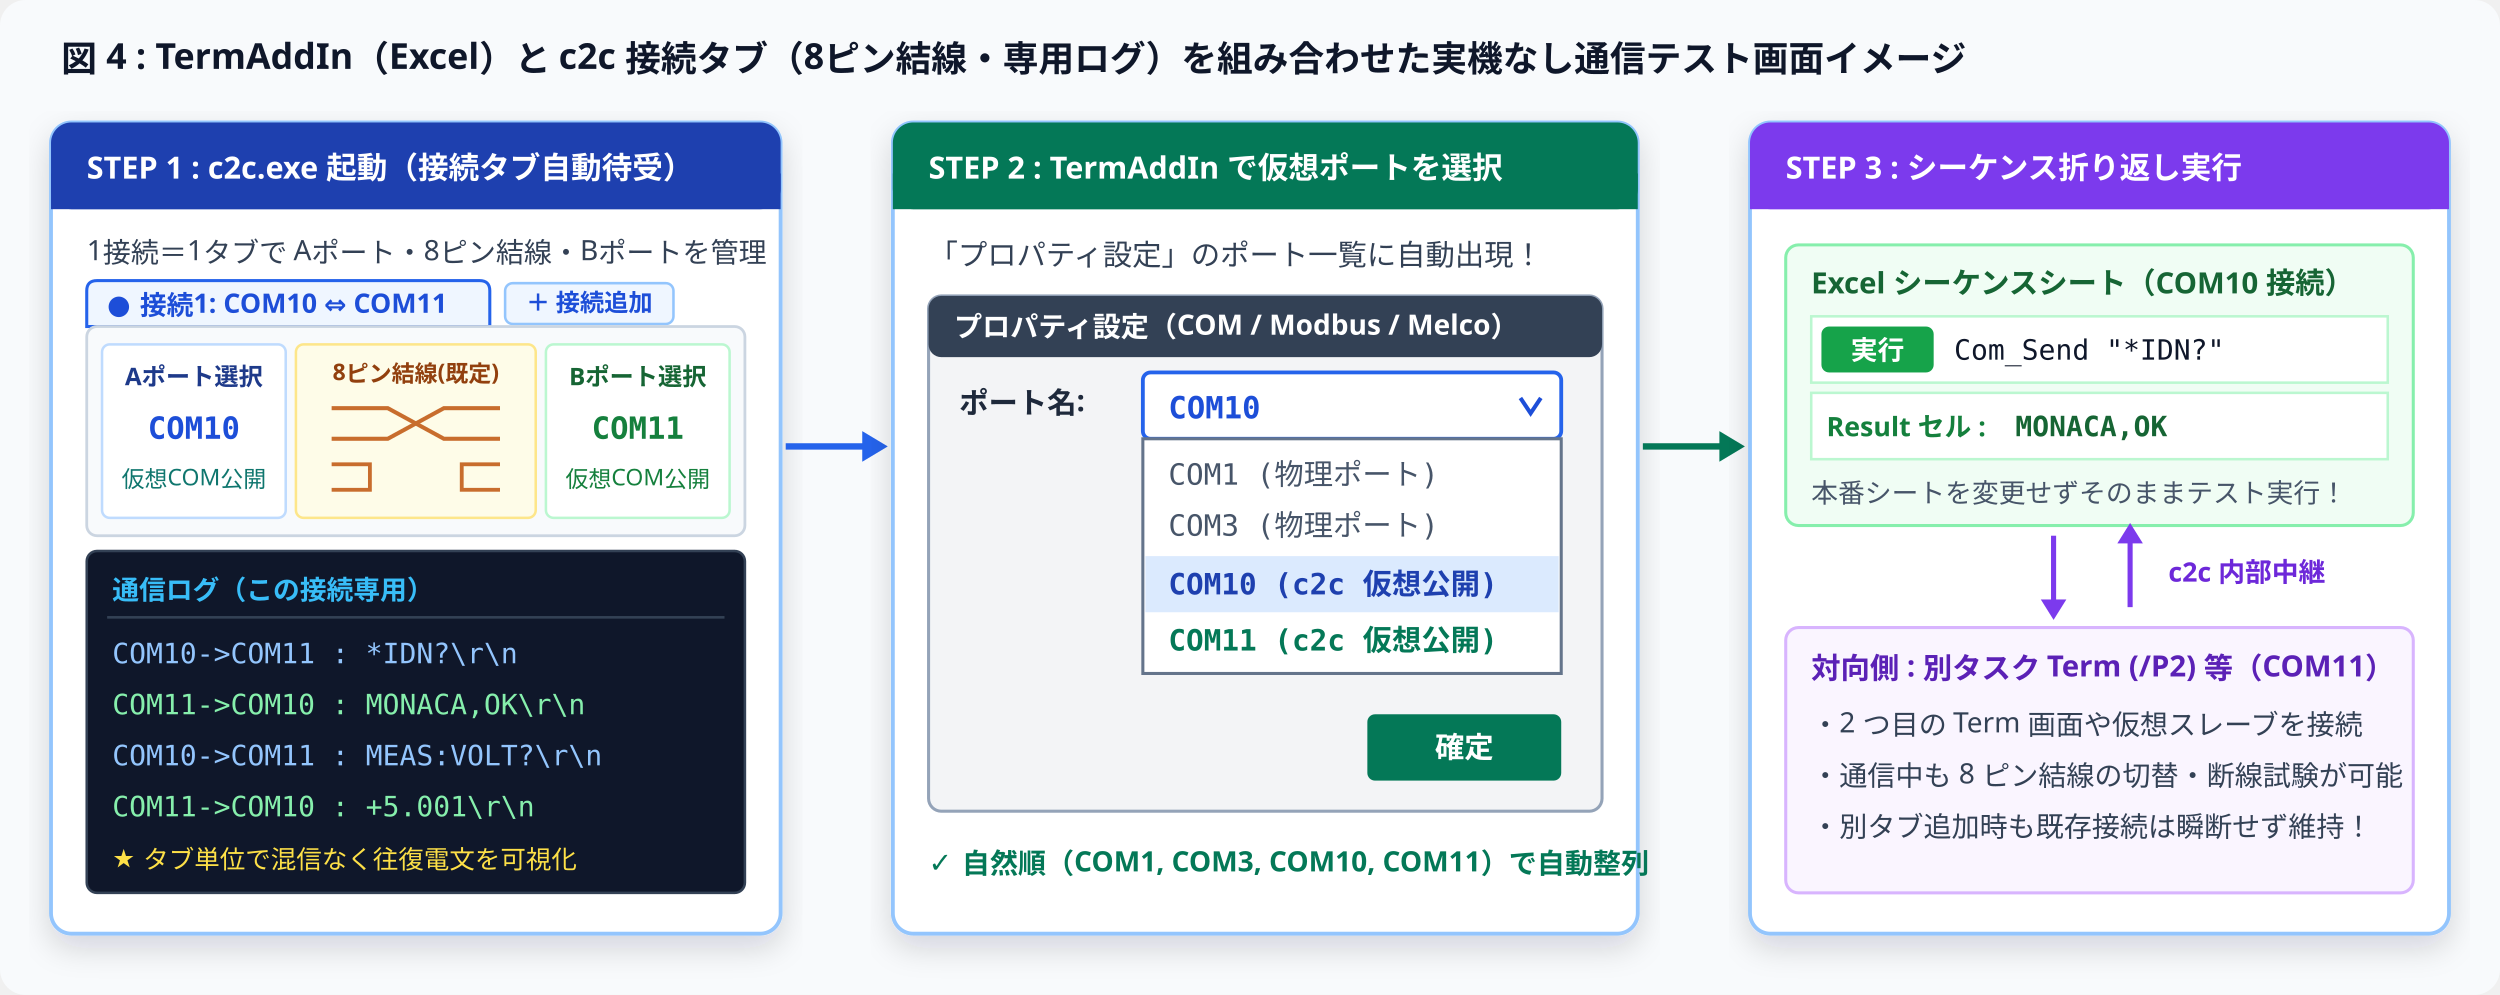
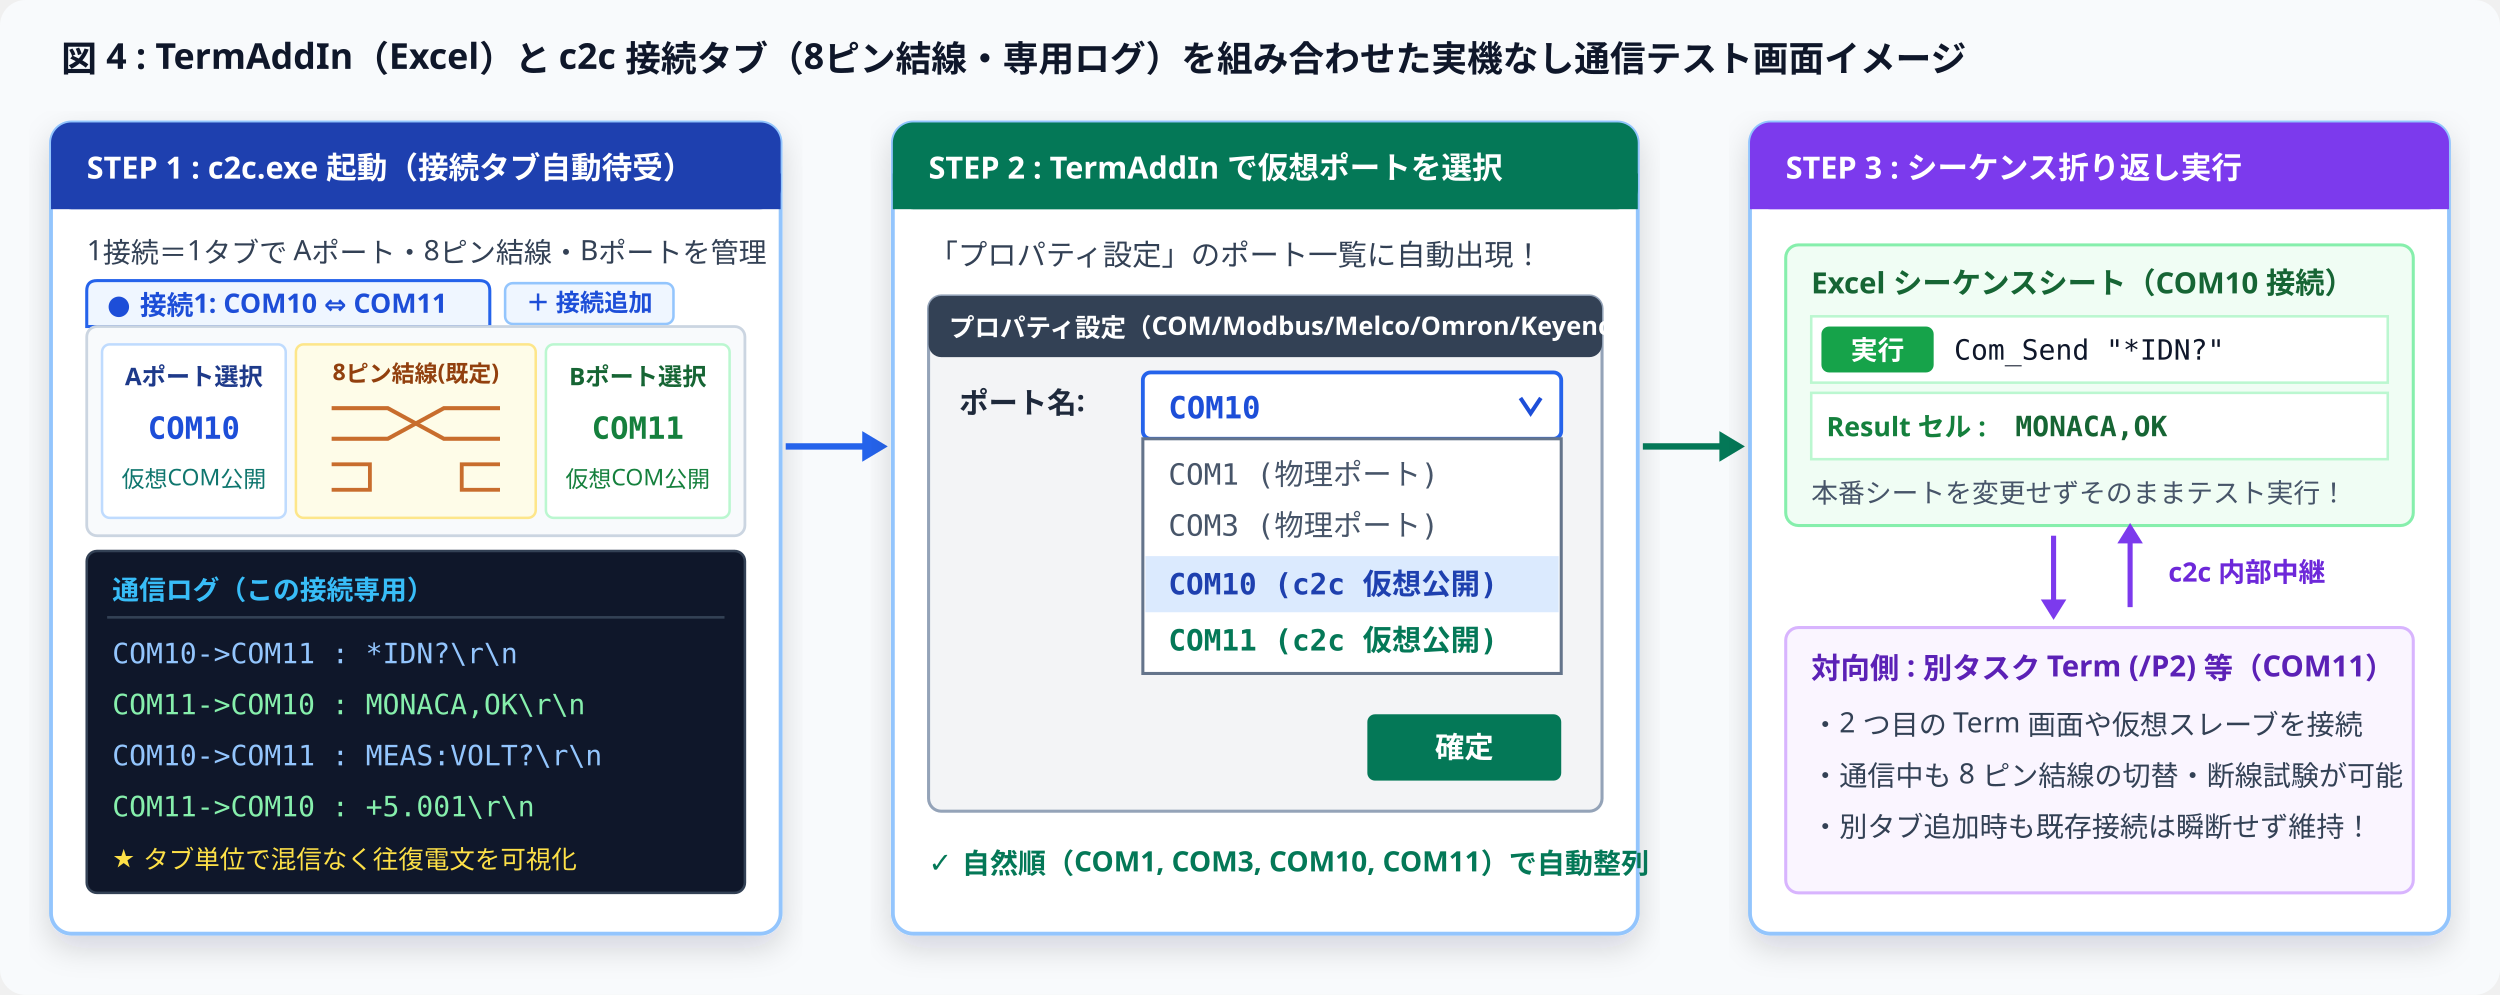
<svg xmlns="http://www.w3.org/2000/svg" width="980" height="390" viewBox="0 0 980 390">
  <defs>
    <filter id="boxShadow" x="-3%" y="-3%" width="106%" height="110%">
      <feDropShadow dx="0" dy="5" stdDeviation="6" flood-color="#0F172A" flood-opacity="0.15" />
    </filter>
    <style>
      .ui { font-family: 'Yu Gothic UI', 'Meiryo UI', 'Segoe UI', sans-serif; }
      .mono { font-family: 'Consolas', 'BIZ UDGothic', 'MS Gothic', monospace; }
      .step-txt { font-family: 'Yu Gothic UI', 'Meiryo UI', sans-serif; font-size: 12px; font-weight: 700; fill: #FFFFFF; }
    </style>
  </defs>
  <rect x="0" y="0" width="980" height="390" fill="#F8FAFC" rx="10" />
  <text x="24" y="28" class="ui" font-size="14" font-weight="700" fill="#0F172A">図 4 : TermAddIn（Excel）と c2c 接続タブ（8ピン結線・専用ログ）を組み合わせた実機なし通信テスト画面イメージ</text>
  <g filter="url(#boxShadow)">
    <rect x="20" y="48" width="286" height="318" rx="8" fill="#FFFFFF" stroke="#93C5FD" stroke-width="1.5" />
  </g>
  <rect x="20" y="48" width="286" height="34" rx="8" fill="#1E40AF" />
  <rect x="20" y="68" width="286" height="14" fill="#1E40AF" />
  <text x="34" y="70" class="step-txt">STEP 1 : c2c.exe 起動（接続タブ自動待受）</text>
  <text x="34" y="102" class="ui" font-size="11" fill="#334155">1接続＝1タブで Aポート・8ピン結線・Bポートを管理</text>
  <path d="M 34 128 L 34 114 Q 34 110 38 110 L 188 110 Q 192 110 192 114 L 192 128 Z" fill="#EFF6FF" stroke="#2563EB" stroke-width="1.2" />
  <text x="42" y="123" class="ui" font-size="10.5" font-weight="700" fill="#1D4ED8">● 接続1: COM10 ⇔ COM11</text>
  <rect x="198" y="111" width="66" height="16" rx="3" fill="#EFF6FF" stroke="#93C5FD" stroke-width="1" />
  <text x="231" y="122" class="ui" font-size="9.5" font-weight="700" fill="#1D4ED8" text-anchor="middle">＋ 接続追加</text>
  <rect x="34" y="128" width="258" height="82" rx="4" fill="#F8FAFC" stroke="#CBD5E1" stroke-width="1.1" />
  <rect x="40" y="135" width="72" height="68" rx="3" fill="#FFFFFF" stroke="#BFDBFE" stroke-width="1" />
  <text x="76" y="151" class="ui" font-size="9.5" font-weight="700" fill="#1E3A8A" text-anchor="middle">Aポート選択</text>
  <text x="76" y="172" class="mono" font-size="12" font-weight="700" fill="#1D4ED8" text-anchor="middle">COM10</text>
  <text x="76" y="191" class="ui" font-size="9" fill="#0F766E" text-anchor="middle">仮想COM公開</text>
  <rect x="116" y="135" width="94" height="68" rx="3" fill="#FEFCE8" stroke="#FDE68A" stroke-width="1" />
  <text x="163" y="149" class="ui" font-size="9" font-weight="700" fill="#92400E" text-anchor="middle">8ピン結線(既定)</text>
  <polyline points="130,160 152,160 174,172 196,172" fill="none" stroke="#C86D2D" stroke-width="1.6" />
  <polyline points="130,172 152,172 174,160 196,160" fill="none" stroke="#C86D2D" stroke-width="1.6" />
  <polyline points="130,182 145,182 145,192 130,192" fill="none" stroke="#C86D2D" stroke-width="1.5" />
  <polyline points="196,182 181,182 181,192 196,192" fill="none" stroke="#C86D2D" stroke-width="1.5" />
  <rect x="214" y="135" width="72" height="68" rx="3" fill="#FFFFFF" stroke="#BBF7D0" stroke-width="1" />
  <text x="250" y="151" class="ui" font-size="9.5" font-weight="700" fill="#166534" text-anchor="middle">Bポート選択</text>
  <text x="250" y="172" class="mono" font-size="12" font-weight="700" fill="#15803D" text-anchor="middle">COM11</text>
  <text x="250" y="191" class="ui" font-size="9" fill="#15803D" text-anchor="middle">仮想COM公開</text>
  <rect x="34" y="216" width="258" height="134" rx="4" fill="#0F172A" stroke="#334155" stroke-width="1" />
  <text x="44" y="235" class="ui" font-size="10.5" font-weight="700" fill="#38BDF8">通信ログ（この接続専用）</text>
  <line x1="42" y1="242" x2="284" y2="242" stroke="#334155" stroke-width="1" />
  <text x="44" y="260" class="mono" font-size="11" fill="#93C5FD">COM10-&gt;COM11 : *IDN?\r\n</text>
  <text x="44" y="280" class="mono" font-size="11" fill="#86EFAC">COM11-&gt;COM10 : MONACA,OK\r\n</text>
  <text x="44" y="300" class="mono" font-size="11" fill="#93C5FD">COM10-&gt;COM11 : MEAS:VOLT?\r\n</text>
  <text x="44" y="320" class="mono" font-size="11" fill="#86EFAC">COM11-&gt;COM10 : +5.001\r\n</text>
  <text x="44" y="340" class="ui" font-size="10" fill="#FDE047">★ タブ単位で混信なく往復電文を可視化</text>
  <path d="M 308 175 L 340 175" stroke="#2563EB" stroke-width="2.5" />
  <polygon points="338,169 348,175 338,181" fill="#2563EB" />
  <g filter="url(#boxShadow)">
    <rect x="350" y="48" width="292" height="318" rx="8" fill="#FFFFFF" stroke="#93C5FD" stroke-width="1.5" />
  </g>
  <rect x="350" y="48" width="292" height="34" rx="8" fill="#047857" />
  <rect x="350" y="68" width="292" height="14" fill="#047857" />
  <text x="364" y="70" class="step-txt">STEP 2 : TermAddIn で仮想ポートを選択</text>
  <text x="364" y="104" class="ui" font-size="11.5" fill="#334155">「プロパティ設定」のポート一覧に自動出現！</text>
  <rect x="364" y="116" width="264" height="202" rx="5" fill="#F3F4F6" stroke="#94A3B8" stroke-width="1.2" />
  <rect x="364" y="116" width="264" height="24" rx="5" fill="#334155" />
-   <text x="374" y="132" class="ui" font-size="11" font-weight="700" fill="#FFFFFF">プロパティ設定（COM / Modbus / Melco）</text>
+   <text x="372" y="132" class="ui" font-size="10" font-weight="700" fill="#FFFFFF">プロパティ設定（COM/Modbus/Melco/Omron/Keyence）</text>
  <text x="376" y="162" class="ui" font-size="11.5" font-weight="600" fill="#1E293B">ポート名:</text>
  <rect x="448" y="146" width="164" height="26" rx="3" fill="#FFFFFF" stroke="#2563EB" stroke-width="1.5" />
  <text x="458" y="164" class="mono" font-size="12" font-weight="700" fill="#1D4ED8">COM10</text>
  <path d="M 596 156 L 600 162 L 604 156" stroke="#1D4ED8" stroke-width="1.6" fill="none" />
  <rect x="448" y="172" width="164" height="92" fill="#FFFFFF" stroke="#64748B" stroke-width="1.2" />
  <text x="458" y="190" class="mono" font-size="11.5" fill="#475569">COM1  (物理ポート)</text>
  <text x="458" y="210" class="mono" font-size="11.5" fill="#475569">COM3  (物理ポート)</text>
  <rect x="449" y="218" width="162" height="22" fill="#DBEAFE" />
  <text x="458" y="233" class="mono" font-size="11.5" font-weight="700" fill="#1E40AF">COM10 (c2c 仮想公開)</text>
  <text x="458" y="255" class="mono" font-size="11.5" font-weight="700" fill="#047857">COM11 (c2c 仮想公開)</text>
  <rect x="536" y="280" width="76" height="26" rx="3" fill="#047857" />
  <text x="574" y="297" class="ui" font-size="11.5" font-weight="700" fill="#FFFFFF" text-anchor="middle">確定</text>
  <text x="364" y="342" class="ui" font-size="11" fill="#047857" font-weight="700">✓ 自然順（COM1, COM3, COM10, COM11）で自動整列</text>
  <path d="M 644 175 L 676 175" stroke="#047857" stroke-width="2.5" />
  <polygon points="674,169 684,175 674,181" fill="#047857" />
  <g filter="url(#boxShadow)">
    <rect x="686" y="48" width="274" height="318" rx="8" fill="#FFFFFF" stroke="#93C5FD" stroke-width="1.5" />
  </g>
  <rect x="686" y="48" width="274" height="34" rx="8" fill="#7C3AED" />
  <rect x="686" y="68" width="274" height="14" fill="#7C3AED" />
  <text x="700" y="70" class="step-txt">STEP 3 : シーケンス折り返し実行</text>
  <rect x="700" y="96" width="246" height="110" rx="5" fill="#F0FDF4" stroke="#86EFAC" stroke-width="1.2" />
  <text x="710" y="115" class="ui" font-size="11.5" font-weight="700" fill="#166534">Excel シーケンスシート（COM10 接続）</text>
  <rect x="710" y="124" width="226" height="26" fill="#FFFFFF" stroke="#BBF7D0" stroke-width="1" />
  <rect x="714" y="128" width="44" height="18" rx="3" fill="#16A34A" />
  <text x="736" y="141" class="ui" font-size="10.5" font-weight="700" fill="#FFFFFF" text-anchor="middle">実行</text>
  <text x="766" y="141" class="mono" font-size="11" fill="#0F172A">Com_Send "*IDN?"</text>
  <rect x="710" y="154" width="226" height="26" fill="#FFFFFF" stroke="#BBF7D0" stroke-width="1" />
  <text x="716" y="171" class="ui" font-size="10.5" font-weight="700" fill="#15803D">Result セル :</text>
  <text x="790" y="171" class="mono" font-size="11" font-weight="700" fill="#166534">MONACA,OK</text>
  <text x="710" y="197" class="ui" font-size="10.5" fill="#475569">本番シートを変更せずそのままテスト実行！</text>
  <path d="M 805 210 L 805 238 M 835 238 L 835 210" stroke="#7C3AED" stroke-width="2" />
  <polygon points="800,235 805,243 810,235" fill="#7C3AED" />
  <polygon points="830,213 835,205 840,213" fill="#7C3AED" />
  <text x="850" y="228" class="ui" font-size="10.5" font-weight="700" fill="#6D28D9">c2c 内部中継</text>
  <rect x="700" y="246" width="246" height="104" rx="5" fill="#FAF5FF" stroke="#D8B4FE" stroke-width="1.2" />
  <text x="710" y="266" class="ui" font-size="11.5" font-weight="700" fill="#5B21B6">対向側 : 別タスク Term (/P2) 等（COM11）</text>
  <text x="710" y="288" class="ui" font-size="11" fill="#334155">・2 つ目の Term 画面や仮想スレーブを接続</text>
  <text x="710" y="308" class="ui" font-size="11" fill="#334155">・通信中も 8 ピン結線の切替・断線試験が可能</text>
  <text x="710" y="328" class="ui" font-size="11" fill="#334155">・別タブ追加時も既存接続は瞬断せず維持！</text>
</svg>
